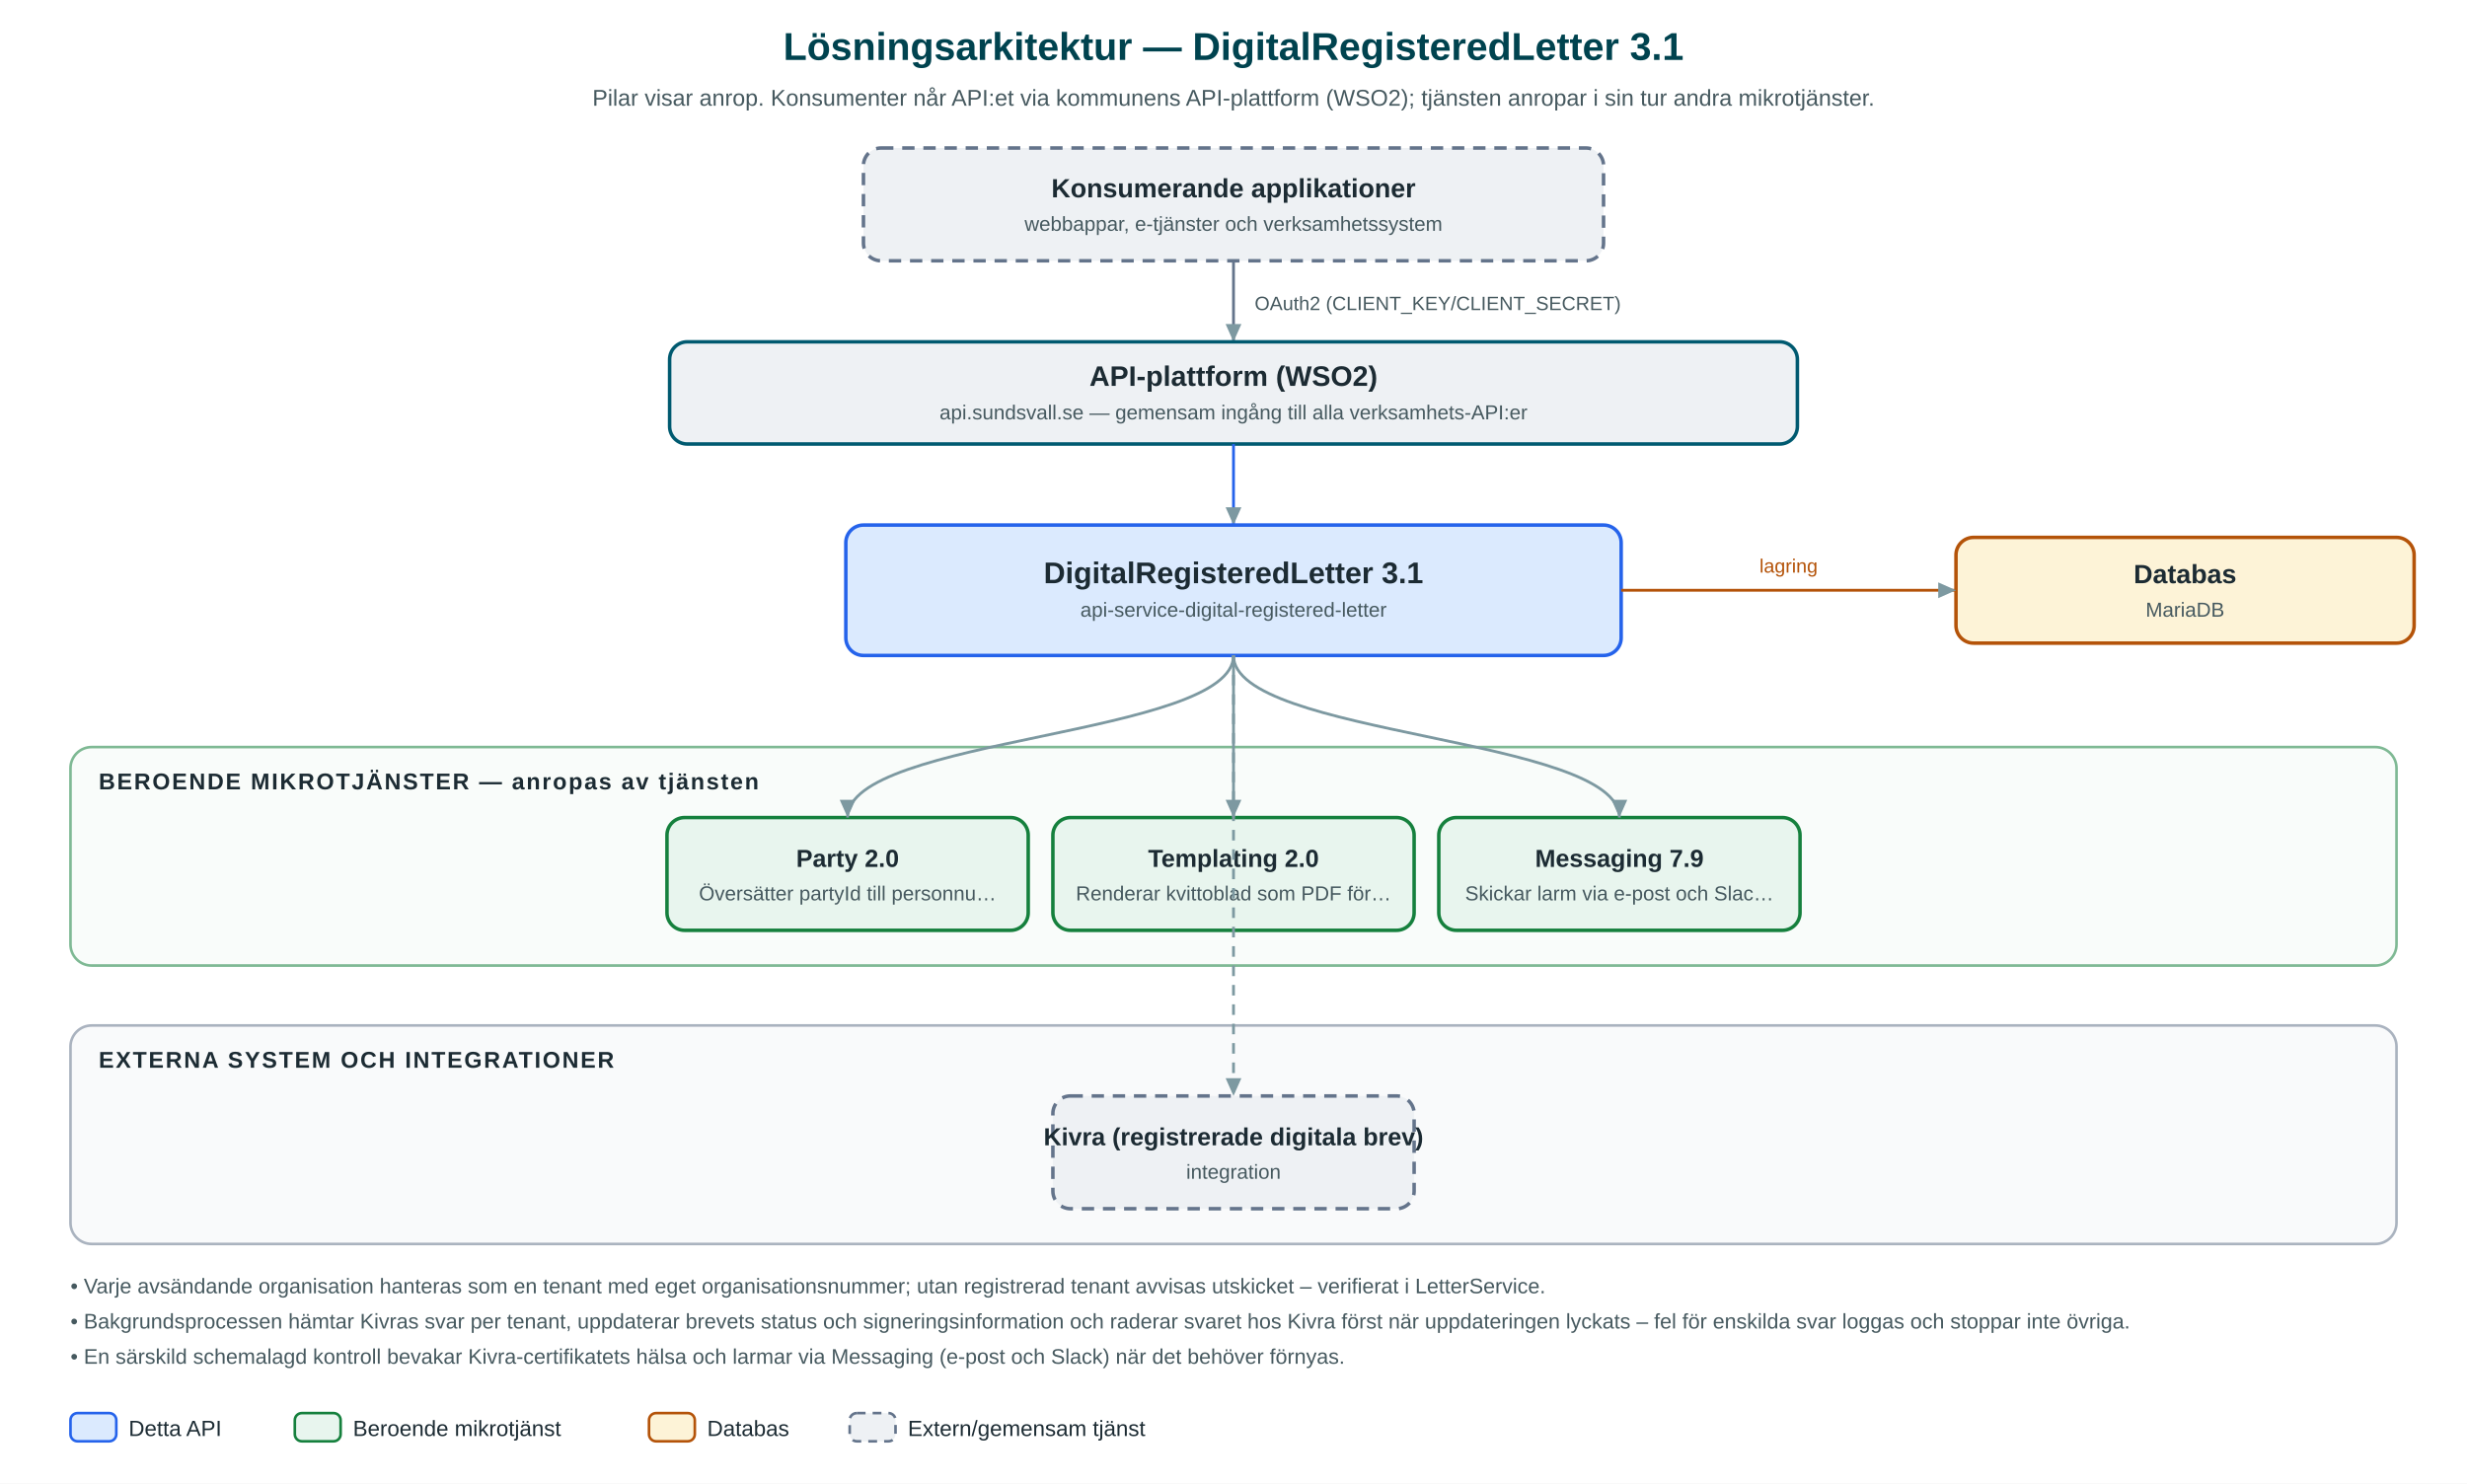
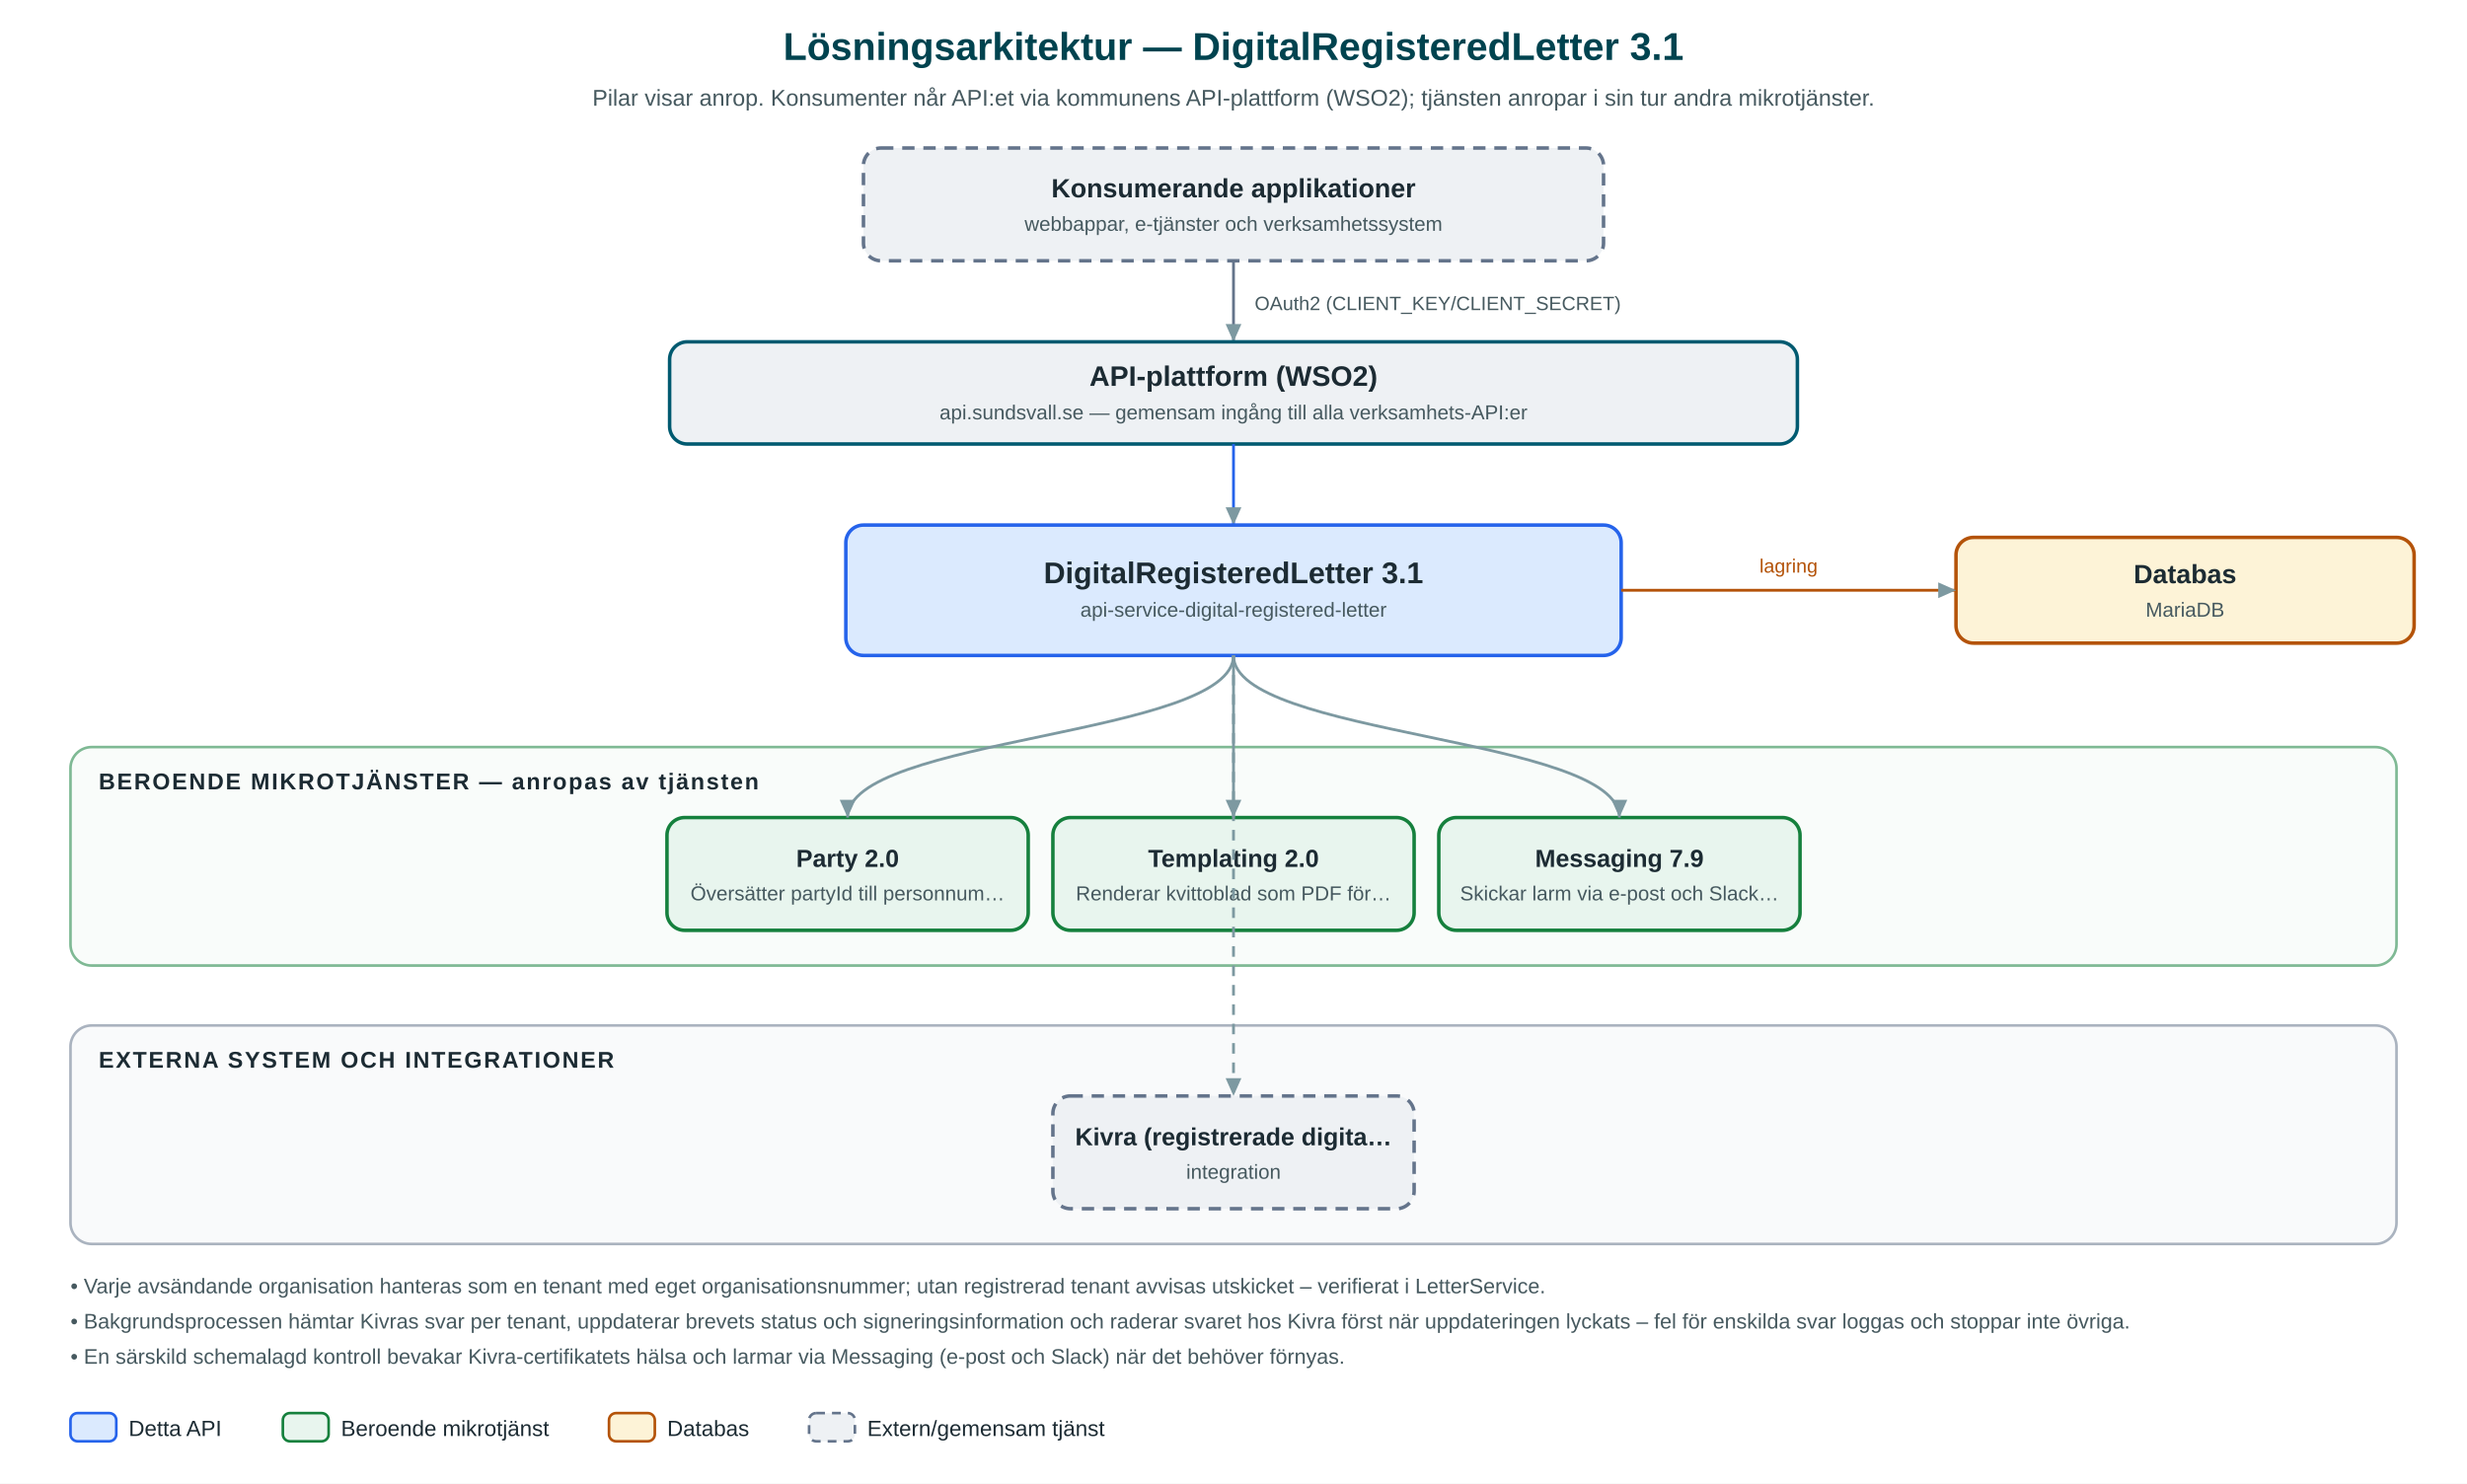
<svg xmlns="http://www.w3.org/2000/svg" viewBox="0 0 1400 842" font-family="Segoe UI, Helvetica Neue, Arial, sans-serif" role="img" aria-label="Arkitekturdiagram för DigitalRegisteredLetter 3.1">
  <defs>
    <marker id="arr" viewBox="0 0 10 10" refX="9" refY="5" markerWidth="7" markerHeight="7" orient="auto-start-reverse">
      <path d="M 0 1 L 9 5 L 0 9 z" fill="#7d99a1" />
    </marker>
  </defs>
  <rect width="1400" height="842" fill="#ffffff" />
  <text x="700.0" y="34" text-anchor="middle" font-size="22" font-weight="bold" fill="#00434f">Lösningsarkitektur — DigitalRegisteredLetter 3.1</text>
  <text x="700.0" y="60" text-anchor="middle" font-size="13" fill="#46595f">Pilar visar anrop. Konsumenter når API:et via kommunens API-plattform (WSO2); tjänsten anropar i sin tur andra mikrotjänster.</text>
  <rect x="490.0" y="84" rx="10" width="420" height="64" fill="#eef1f4" stroke="#64748b" stroke-width="2" stroke-dasharray="7,5" />
  <text x="700.0" y="112.0" text-anchor="middle" font-size="15" font-weight="bold" fill="#1c2b33">Konsumerande applikationer</text>
  <text x="700.0" y="131.0" text-anchor="middle" font-size="11.5" fill="#46595f">webbappar, e-tjänster och verksamhetssystem</text>
  <path d="M 700.0 148 L 700.0 194" fill="none" stroke="#64748b" stroke-width="1.6" marker-end="url(#arr)" />
  <text x="712.0" y="176" font-size="11" fill="#46595f">OAuth2 (CLIENT_KEY/CLIENT_SECRET)</text>
  <rect x="380.0" y="194" rx="10" width="640" height="58" fill="#eef1f4" stroke="#005a70" stroke-width="2" />
  <text x="700.0" y="219.0" text-anchor="middle" font-size="16" font-weight="bold" fill="#1c2b33">API-plattform (WSO2)</text>
  <text x="700.0" y="238.0" text-anchor="middle" font-size="11.5" fill="#46595f">api.sundsvall.se — gemensam ingång till alla verksamhets-API:er</text>
  <path d="M 700.0 252 L 700.0 298" fill="none" stroke="#2563eb" stroke-width="1.6" marker-end="url(#arr)" />
  <rect x="480.0" y="298" rx="10" width="440" height="74" fill="#dbeafe" stroke="#2563eb" stroke-width="2" />
  <text x="700.0" y="331.0" text-anchor="middle" font-size="17" font-weight="bold" fill="#1c2b33">DigitalRegisteredLetter 3.1</text>
  <text x="700.0" y="350.0" text-anchor="middle" font-size="11.5" fill="#46595f">api-service-digital-registered-letter</text>
  <rect x="1110" y="305" rx="10" width="260" height="60" fill="#fdf3d7" stroke="#b45309" stroke-width="2" />
  <text x="1240.0" y="331.0" text-anchor="middle" font-size="15" font-weight="bold" fill="#1c2b33">Databas</text>
  <text x="1240.0" y="350.0" text-anchor="middle" font-size="11.5" fill="#46595f">MariaDB</text>
  <path d="M 920.0 335.0 L 1110 335.0" fill="none" stroke="#b45309" stroke-width="1.6" marker-end="url(#arr)" />
  <text x="1015.0" y="325.0" text-anchor="middle" font-size="11" fill="#b45309">lagring</text>
  <rect x="40" y="424" rx="12" width="1320" height="124" fill="#f4faf6" stroke="#15803d" stroke-width="1.5" opacity="0.55" />
  <text x="56" y="448" font-size="13" font-weight="bold" letter-spacing="1" fill="#1c2b33">BEROENDE MIKROTJÄNSTER — anropas av tjänsten</text>
  <rect x="378.5" y="464" rx="10" width="205" height="64" fill="#e8f5ee" stroke="#15803d" stroke-width="2" />
  <text x="481.0" y="492.0" text-anchor="middle" font-size="14" font-weight="bold" fill="#1c2b33">Party 2.0</text>
-   <text x="481.0" y="511.0" text-anchor="middle" font-size="11.5" fill="#46595f">Översätter partyId till personnu…</text>
+   <text x="481.0" y="511.0" text-anchor="middle" font-size="11.5" fill="#46595f">Översätter partyId till personnum…</text>
  <path d="M 700.0 372 C 700.0 418.0, 481.0 418.0, 481.0 464" fill="none" stroke="#7d99a1" stroke-width="1.6" marker-end="url(#arr)" />
  <rect x="597.5" y="464" rx="10" width="205" height="64" fill="#e8f5ee" stroke="#15803d" stroke-width="2" />
  <text x="700.0" y="492.0" text-anchor="middle" font-size="14" font-weight="bold" fill="#1c2b33">Templating 2.0</text>
  <text x="700.0" y="511.0" text-anchor="middle" font-size="11.5" fill="#46595f">Renderar kvittoblad som PDF för…</text>
  <path d="M 700.0 372 C 700.0 418.0, 700.0 418.0, 700.0 464" fill="none" stroke="#7d99a1" stroke-width="1.6" marker-end="url(#arr)" />
  <rect x="816.5" y="464" rx="10" width="205" height="64" fill="#e8f5ee" stroke="#15803d" stroke-width="2" />
  <text x="919.0" y="492.0" text-anchor="middle" font-size="14" font-weight="bold" fill="#1c2b33">Messaging 7.9</text>
-   <text x="919.0" y="511.0" text-anchor="middle" font-size="11.5" fill="#46595f">Skickar larm via e-post och Slac…</text>
+   <text x="919.0" y="511.0" text-anchor="middle" font-size="11.5" fill="#46595f">Skickar larm via e-post och Slack…</text>
  <path d="M 700.0 372 C 700.0 418.0, 919.0 418.0, 919.0 464" fill="none" stroke="#7d99a1" stroke-width="1.6" marker-end="url(#arr)" />
  <rect x="40" y="582" rx="12" width="1320" height="124" fill="#f4f5f7" stroke="#64748b" stroke-width="1.5" opacity="0.55" />
  <text x="56" y="606" font-size="13" font-weight="bold" letter-spacing="1" fill="#1c2b33">EXTERNA SYSTEM OCH INTEGRATIONER</text>
  <rect x="597.5" y="622" rx="10" width="205" height="64" fill="#eef1f4" stroke="#64748b" stroke-width="2" stroke-dasharray="7,5" />
-   <text x="700.0" y="650.0" text-anchor="middle" font-size="14" font-weight="bold" fill="#1c2b33">Kivra (registrerade digitala brev)</text>
+   <text x="700.0" y="650.0" text-anchor="middle" font-size="14" font-weight="bold" fill="#1c2b33">Kivra (registrerade digita…</text>
  <text x="700.0" y="669.0" text-anchor="middle" font-size="11.5" fill="#46595f">integration</text>
  <path d="M 700.0 372 C 700.0 497.0, 700.0 497.0, 700.0 622" fill="none" stroke="#7d99a1" stroke-width="1.6" stroke-dasharray="6,5" marker-end="url(#arr)" />
  <text x="40" y="734" font-size="12" fill="#46595f">• Varje avsändande organisation hanteras som en tenant med eget organisationsnummer; utan registrerad tenant avvisas utskicket – verifierat i LetterService.</text>
  <text x="40" y="754" font-size="12" fill="#46595f">• Bakgrundsprocessen hämtar Kivras svar per tenant, uppdaterar brevets status och signeringsinformation och raderar svaret hos Kivra först när uppdateringen lyckats – fel för enskilda svar loggas och stoppar inte övriga.</text>
  <text x="40" y="774" font-size="12" fill="#46595f">• En särskild schemalagd kontroll bevakar Kivra-certifikatets hälsa och larmar via Messaging (e-post och Slack) när det behöver förnyas.</text>
  <rect x="40" y="802" width="26" height="16" rx="4" fill="#dbeafe" stroke="#2563eb" stroke-width="1.5" />
  <text x="73" y="815" font-size="12.5" fill="#1c2b33">Detta API</text>
-   <rect x="167.3" y="802" width="26" height="16" rx="4" fill="#e8f5ee" stroke="#15803d" stroke-width="1.5" />
-   <text x="200.3" y="815" font-size="12.5" fill="#1c2b33">Beroende mikrotjänst</text>
-   <rect x="368.3" y="802" width="26" height="16" rx="4" fill="#fdf3d7" stroke="#b45309" stroke-width="1.5" />
-   <text x="401.3" y="815" font-size="12.5" fill="#1c2b33">Databas</text>
-   <rect x="482.2" y="802" width="26" height="16" rx="4" fill="#eef1f4" stroke="#64748b" stroke-width="1.5" stroke-dasharray="5,4" />
-   <text x="515.2" y="815" font-size="12.5" fill="#1c2b33">Extern/gemensam tjänst</text>
+   <rect x="160.5" y="802" width="26" height="16" rx="4" fill="#e8f5ee" stroke="#15803d" stroke-width="1.5" />
+   <text x="193.5" y="815" font-size="12.5" fill="#1c2b33">Beroende mikrotjänst</text>
+   <rect x="345.6" y="802" width="26" height="16" rx="4" fill="#fdf3d7" stroke="#b45309" stroke-width="1.5" />
+   <text x="378.6" y="815" font-size="12.5" fill="#1c2b33">Databas</text>
+   <rect x="459.15" y="802" width="26" height="16" rx="4" fill="#eef1f4" stroke="#64748b" stroke-width="1.5" stroke-dasharray="5,4" />
+   <text x="492.15" y="815" font-size="12.5" fill="#1c2b33">Extern/gemensam tjänst</text>
</svg>
